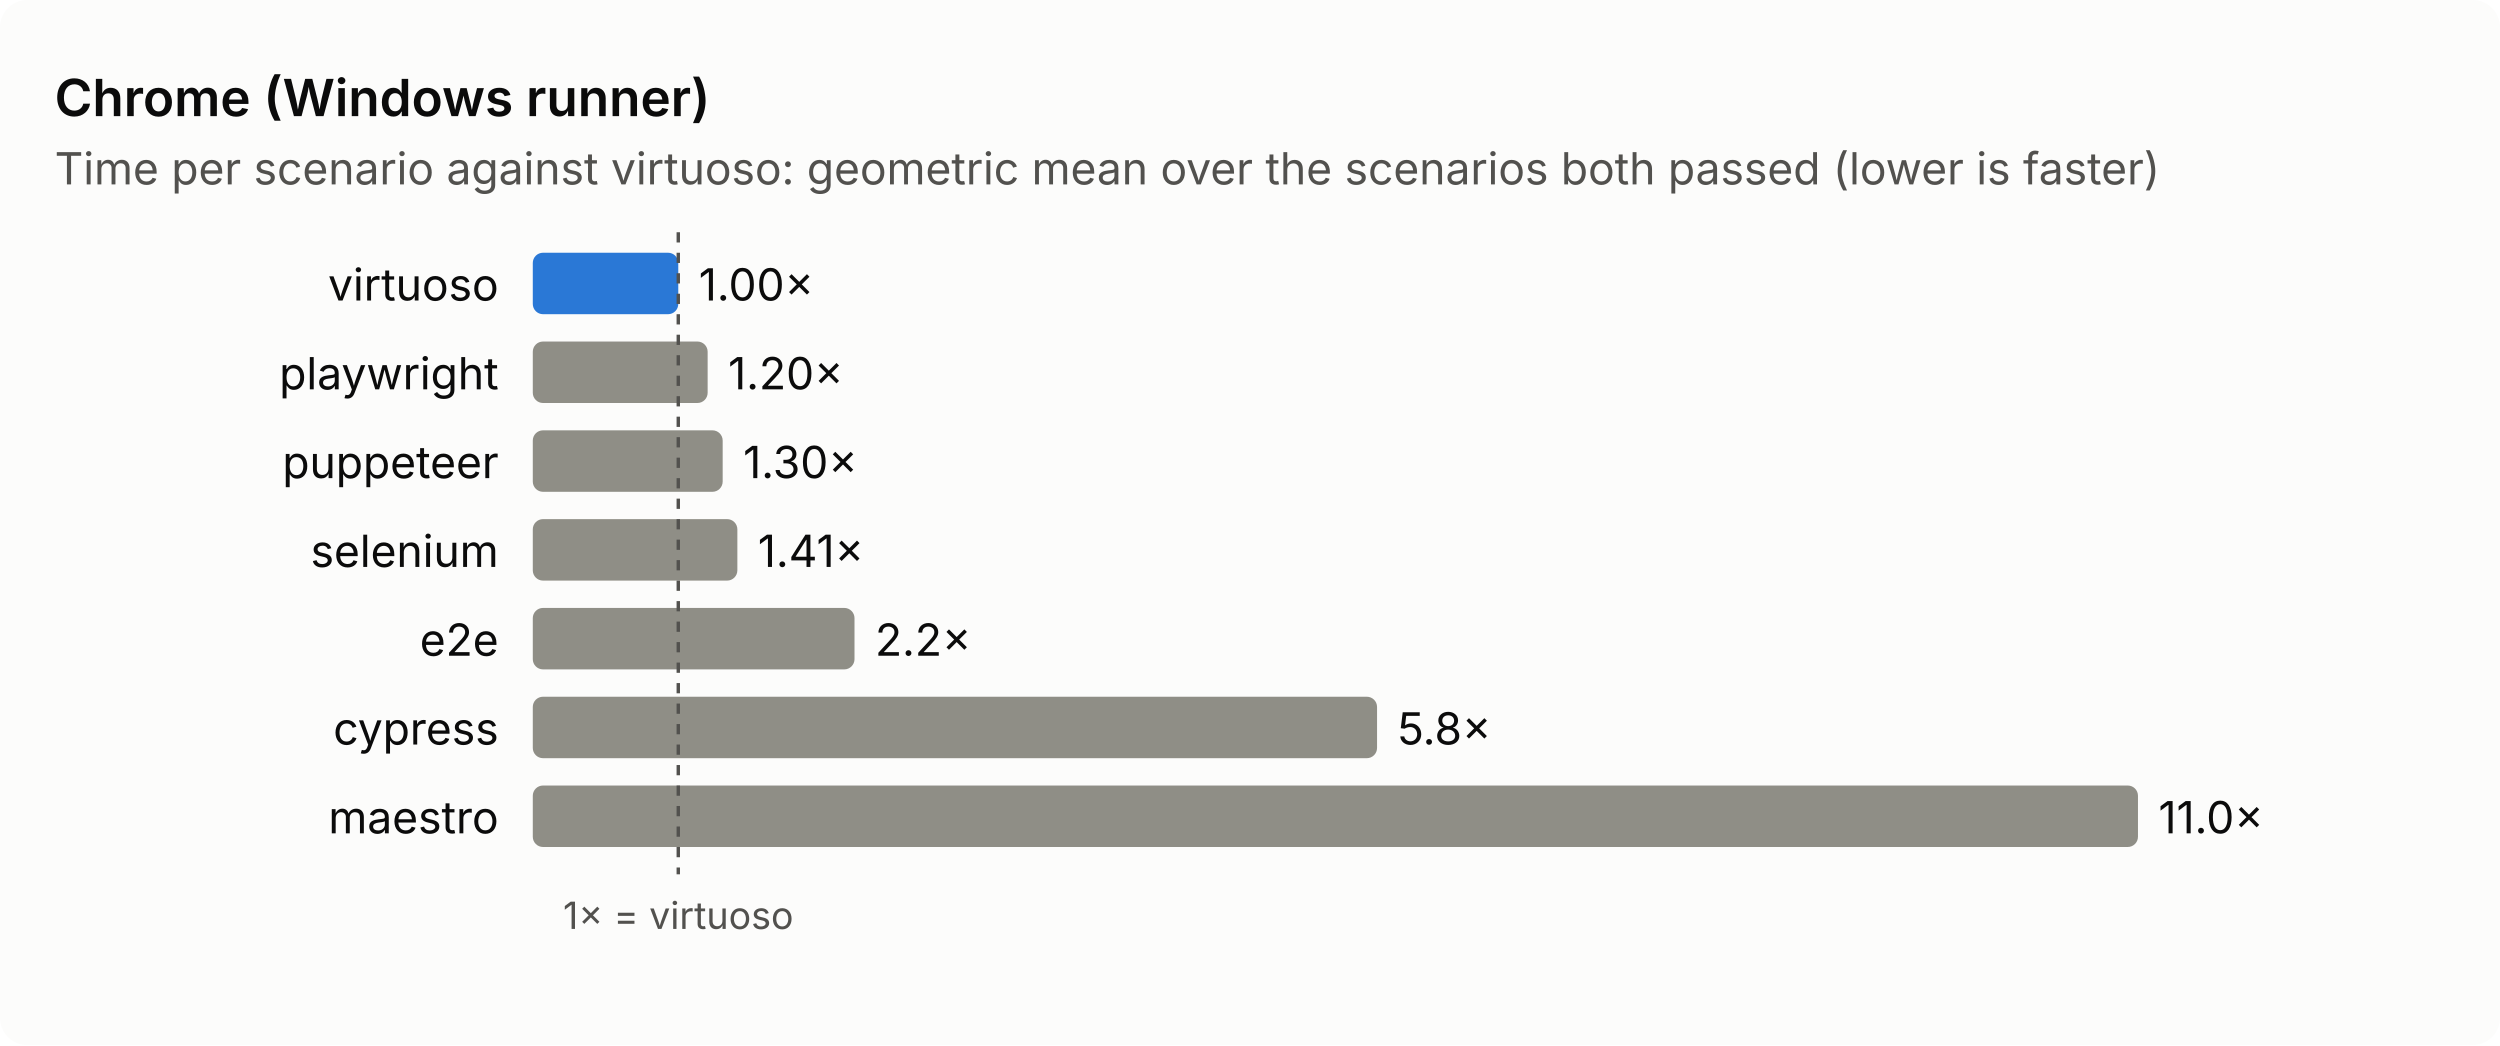
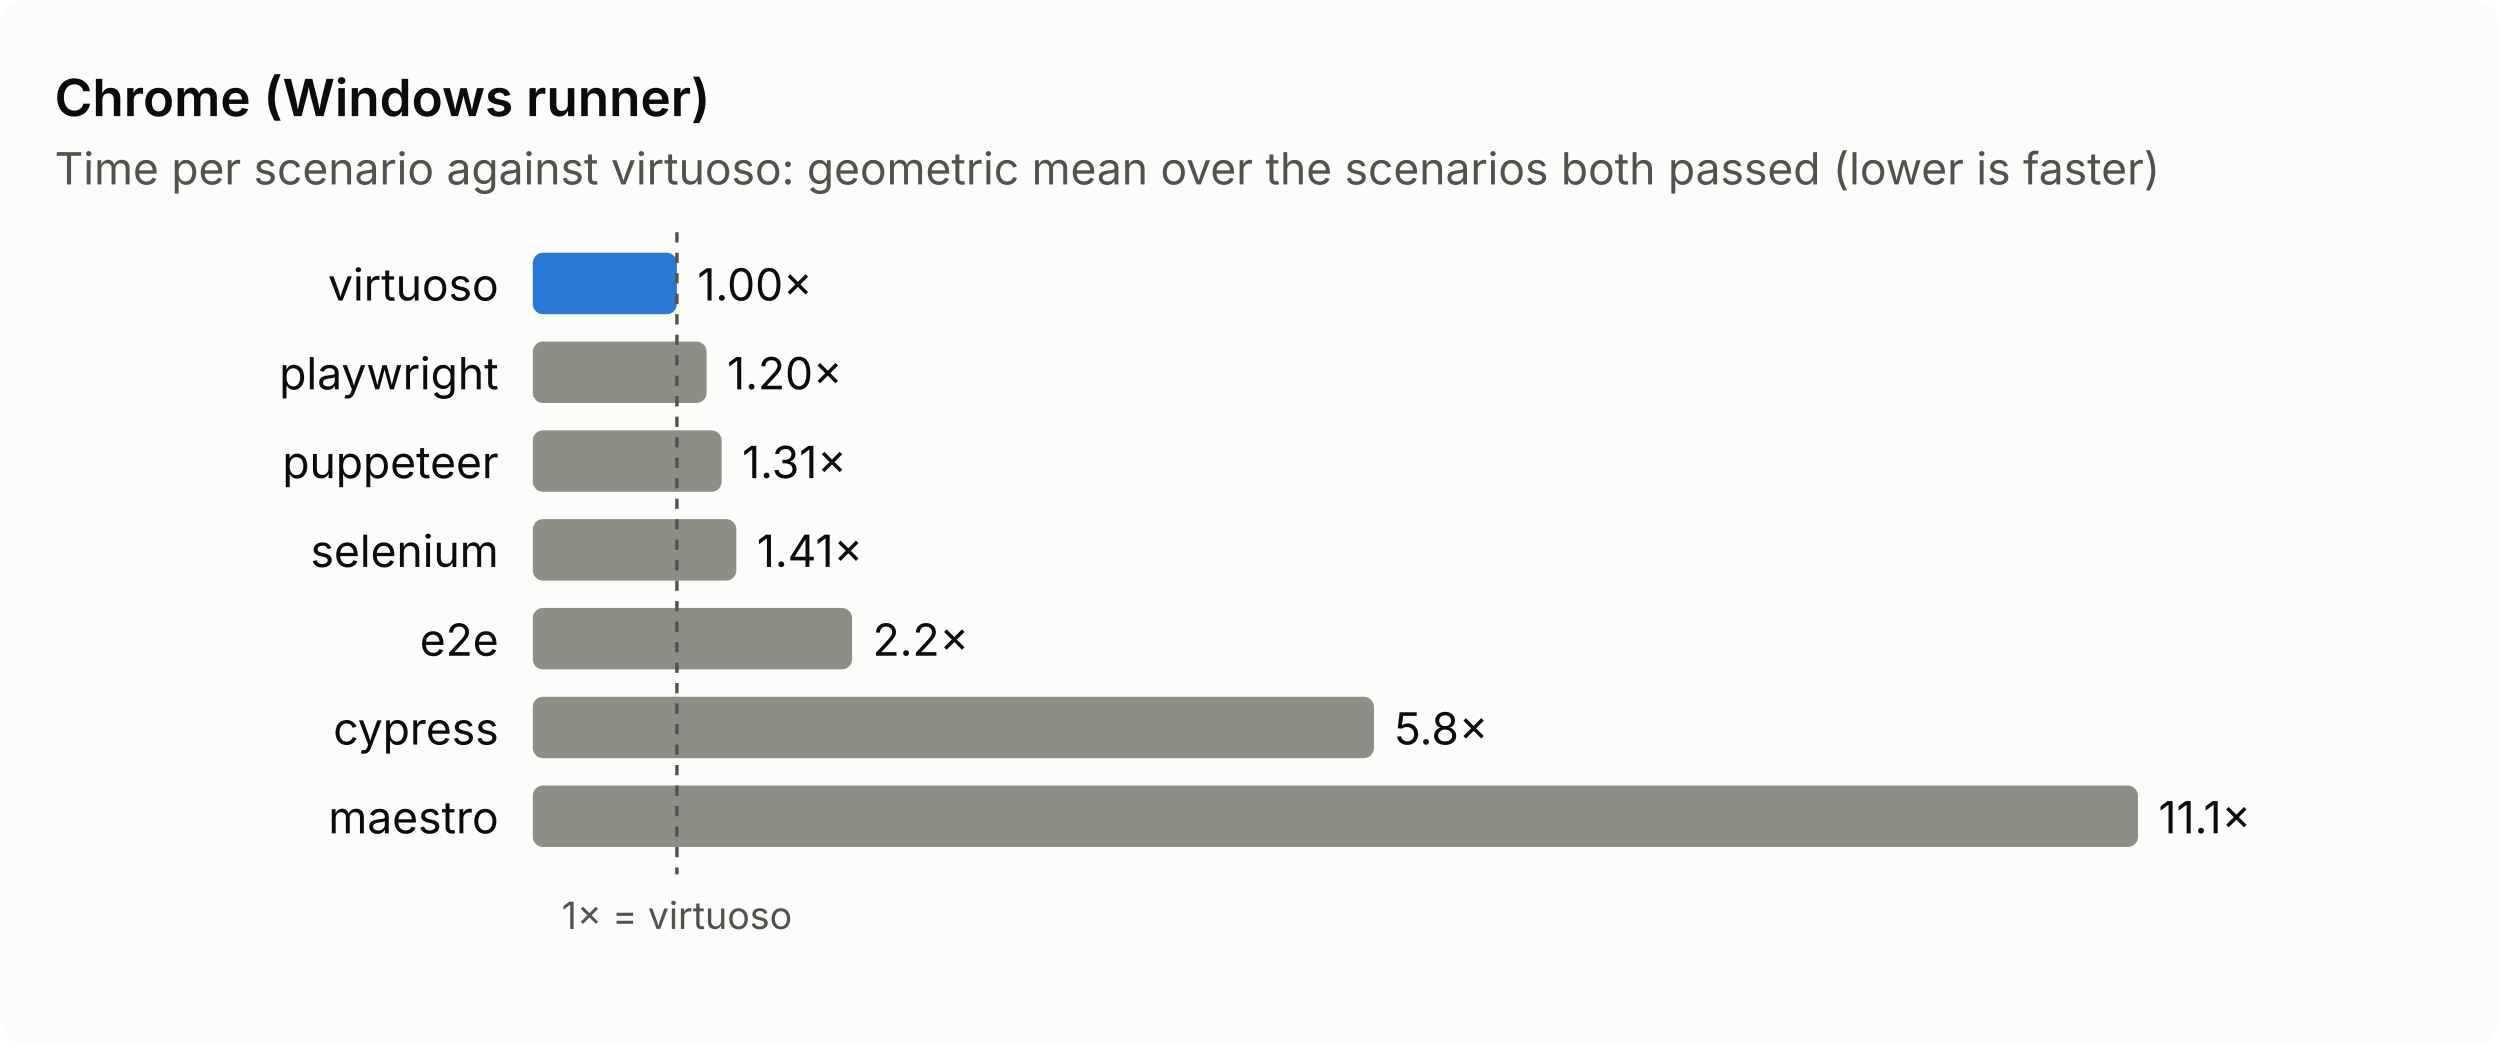
<svg xmlns="http://www.w3.org/2000/svg" viewBox="0 0 732 306" width="732" height="306" role="img" aria-label="Chrome (Windows runner): time per scenario against virtuoso">
  <style>text{font:13px system-ui,-apple-system,'Segoe UI',sans-serif;fill:#0b0b0b}.sub,.axis{fill:#52514e}.axis{font-size:11px}.title{font-size:15px;font-weight:600}.bg{fill:#fcfcfb}.bar{fill:#8f8e86}.base{fill:#2a78d6}.ref{stroke:#52514e;stroke-dasharray:3 3}@media (prefers-color-scheme: dark){.bg{fill:#1a1a19}text{fill:#f0efec}.sub,.axis{fill:#c3c2b7}.base{fill:#3987e5}.ref{stroke:#c3c2b7}}</style>
  <rect class="bg" width="732" height="306" rx="8" />
  <text class="title" x="16" y="34.0">Chrome (Windows runner)</text>
  <text class="sub" x="16" y="54.0">Time per scenario against virtuoso: geometric mean over the scenarios both passed (lower is faster)</text>
  <text x="146.0" y="88.0" text-anchor="end">virtuoso</text>
-   <rect class="bar base" x="156" y="74.0" width="42.6" height="18" rx="3" />
-   <text x="204.6" y="88.0">1.00×</text>
+   <rect class="bar base" x="156" y="74.0" width="42.2" height="18" rx="3" />
+   <text x="204.2" y="88.0">1.00×</text>
  <text x="146.0" y="114.0" text-anchor="end">playwright</text>
-   <rect class="bar" x="156" y="100.0" width="51.2" height="18" rx="3" />
-   <text x="213.2" y="114.0">1.20×</text>
+   <rect class="bar" x="156" y="100.0" width="50.9" height="18" rx="3" />
+   <text x="212.9" y="114.0">1.20×</text>
  <text x="146.0" y="140.0" text-anchor="end">puppeteer</text>
-   <rect class="bar" x="156" y="126.0" width="55.6" height="18" rx="3" />
-   <text x="217.6" y="140.0">1.30×</text>
+   <rect class="bar" x="156" y="126.0" width="55.3" height="18" rx="3" />
+   <text x="217.3" y="140.0">1.31×</text>
  <text x="146.0" y="166.0" text-anchor="end">selenium</text>
-   <rect class="bar" x="156" y="152.0" width="59.9" height="18" rx="3" />
-   <text x="221.9" y="166.0">1.41×</text>
+   <rect class="bar" x="156" y="152.0" width="59.6" height="18" rx="3" />
+   <text x="221.6" y="166.0">1.41×</text>
  <text x="146.0" y="192.0" text-anchor="end">e2e</text>
-   <rect class="bar" x="156" y="178.0" width="94.2" height="18" rx="3" />
-   <text x="256.2" y="192.0">2.2×</text>
+   <rect class="bar" x="156" y="178.0" width="93.5" height="18" rx="3" />
+   <text x="255.5" y="192.0">2.2×</text>
  <text x="146.0" y="218.0" text-anchor="end">cypress</text>
-   <rect class="bar" x="156" y="204.0" width="247.2" height="18" rx="3" />
-   <text x="409.2" y="218.0">5.8×</text>
+   <rect class="bar" x="156" y="204.0" width="246.3" height="18" rx="3" />
+   <text x="408.3" y="218.0">5.8×</text>
  <text x="146.0" y="244.0" text-anchor="end">maestro</text>
  <rect class="bar" x="156" y="230.0" width="470.0" height="18" rx="3" />
-   <text x="632.0" y="244.0">11.0×</text>
-   <line class="ref" x1="198.6" y1="68.0" x2="198.6" y2="256.0" />
-   <text class="axis" x="198.6" y="272.0" text-anchor="middle">1× = virtuoso</text>
+   <text x="632.0" y="244.0">11.1×</text>
+   <line class="ref" x1="198.2" y1="68.0" x2="198.2" y2="256.0" />
+   <text class="axis" x="198.2" y="272.0" text-anchor="middle">1× = virtuoso</text>
</svg>
